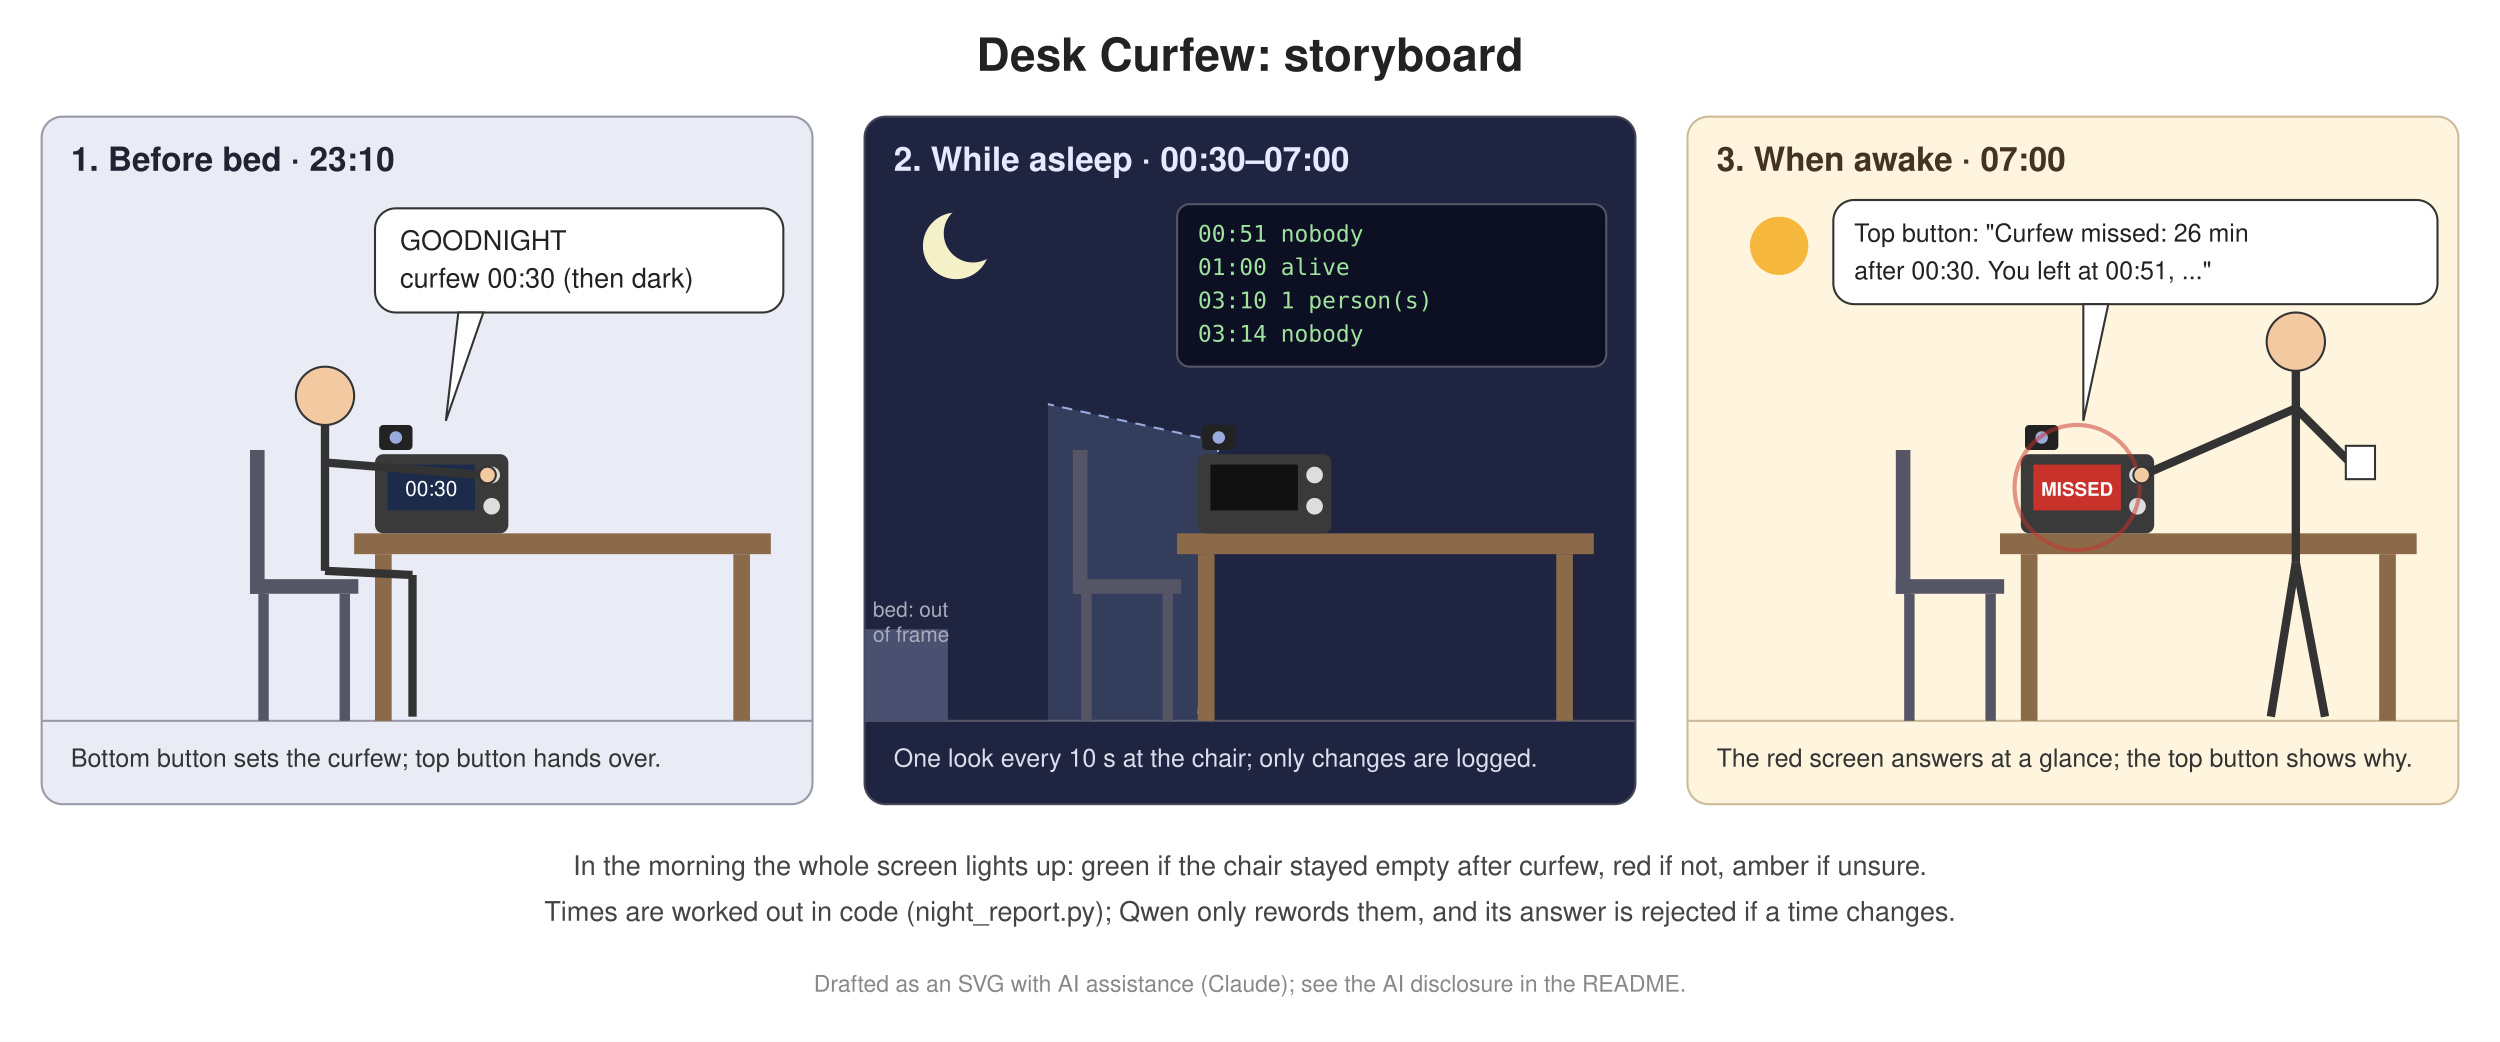
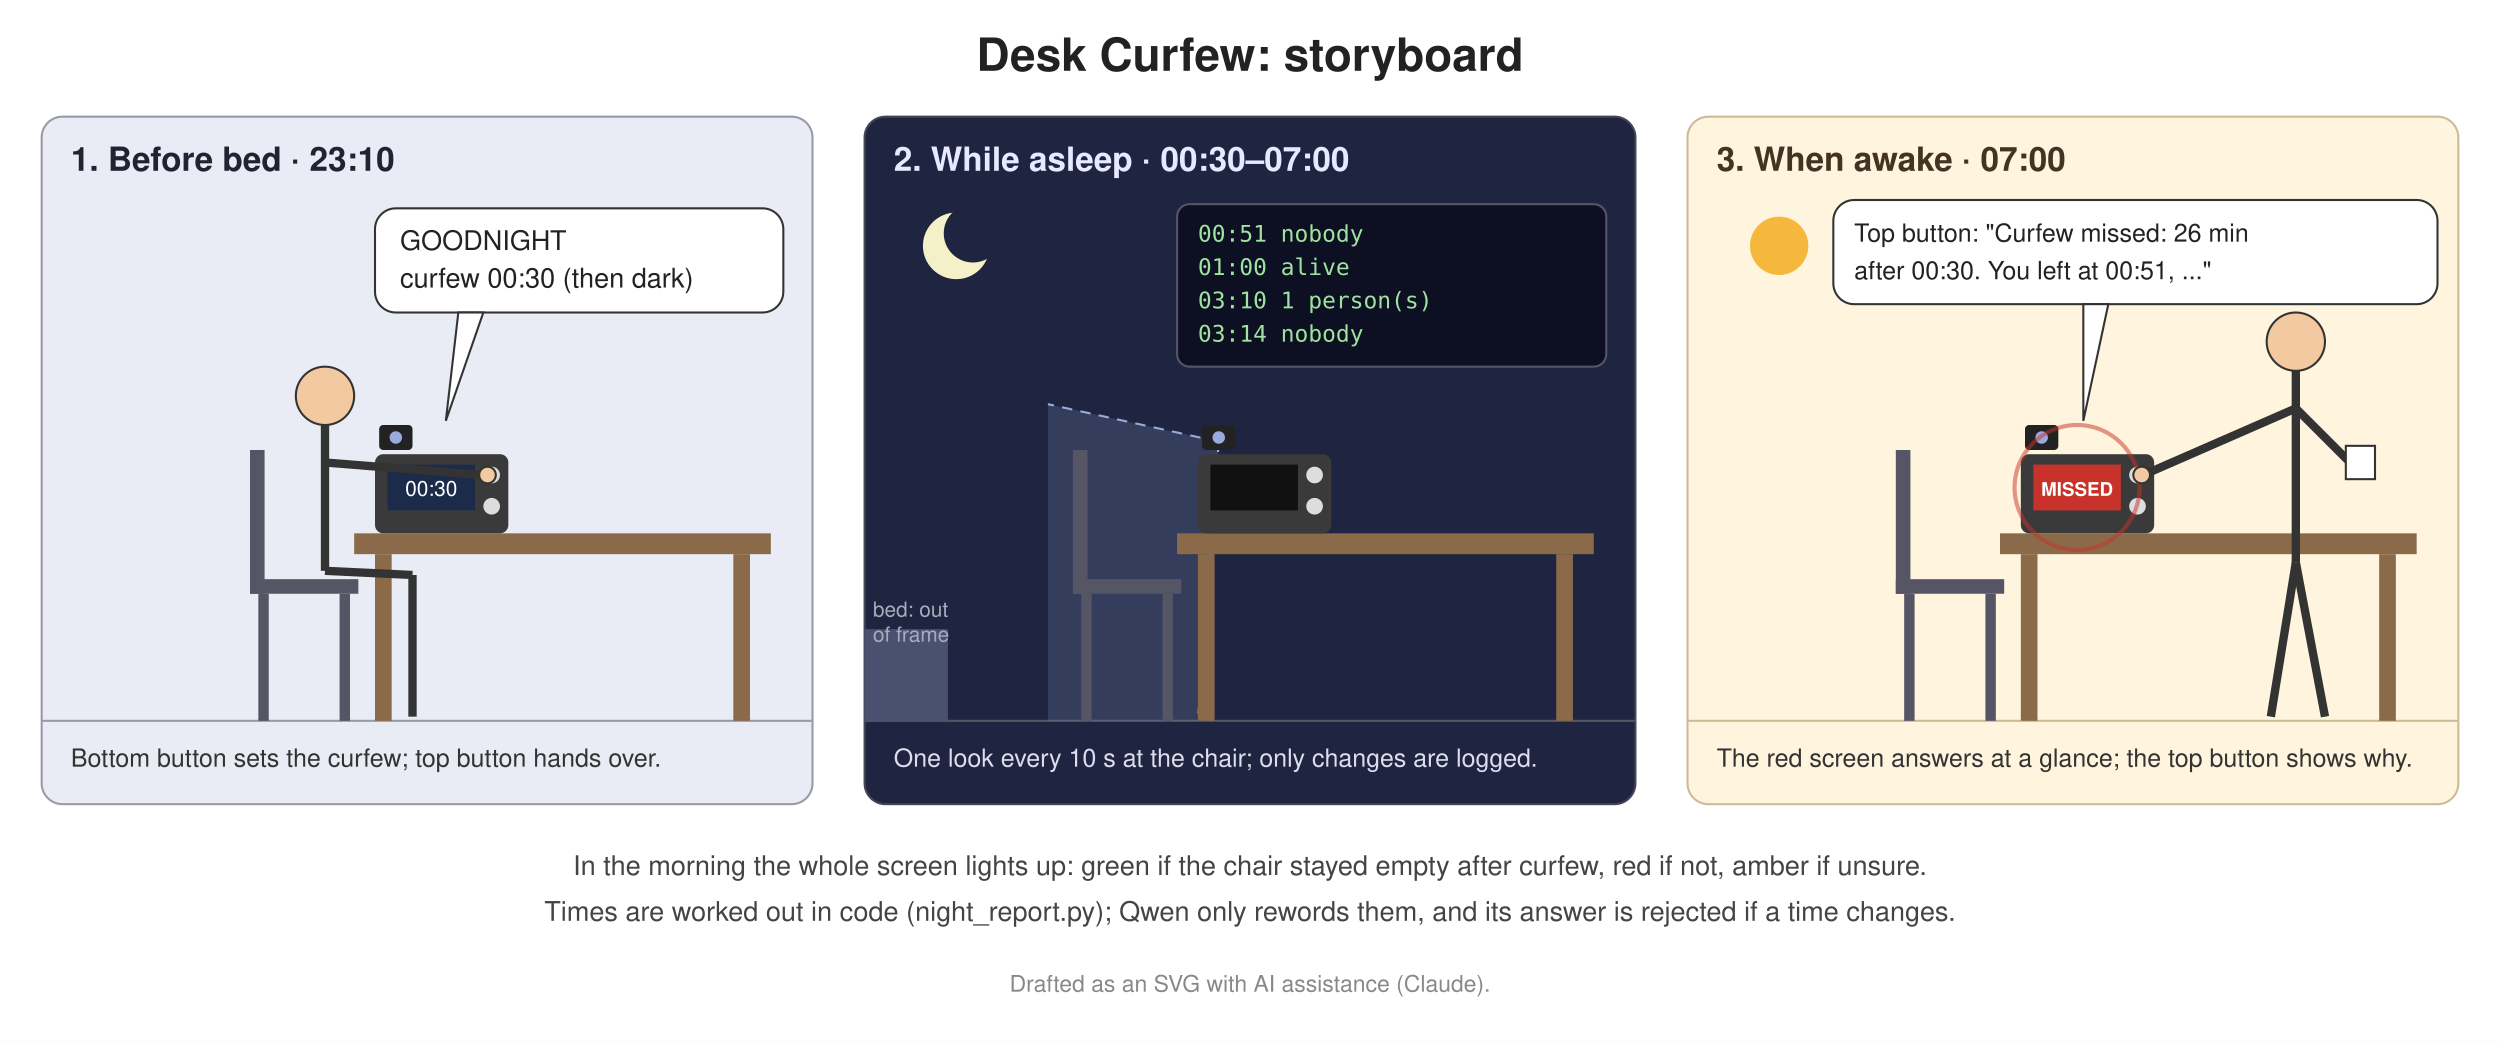
<svg xmlns="http://www.w3.org/2000/svg" viewBox="0 0 1200 500" font-family="Helvetica, Arial, sans-serif">
  <rect width="1200" height="500" fill="#ffffff" />
  <text x="600" y="34" text-anchor="middle" font-size="22" font-weight="bold" fill="#222">Desk Curfew: storyboard</text>
  <defs>
    <g id="desk">
      <rect x="150" y="200" width="200" height="10" fill="#8b6a4a" />
      <rect x="160" y="210" width="8" height="80" fill="#8b6a4a" />
      <rect x="332" y="210" width="8" height="80" fill="#8b6a4a" />
      <rect x="160" y="162" width="64" height="38" rx="4" fill="#3a3a3a" />
      <circle cx="216" cy="172" r="4" fill="#ddd" />
      <circle cx="216" cy="187" r="4" fill="#ddd" />
      <rect x="162" y="148" width="16" height="12" rx="2" fill="#222" />
      <circle cx="170" cy="154" r="3" fill="#9ad" />
    </g>
    <g id="chair">
      <rect x="100" y="222" width="52" height="7" fill="#556" />
      <rect x="100" y="160" width="7" height="69" fill="#556" />
      <rect x="104" y="229" width="5" height="61" fill="#556" />
      <rect x="143" y="229" width="5" height="61" fill="#556" />
    </g>
  </defs>
  <g transform="translate(20,56)">
    <rect width="370" height="330" rx="10" fill="#e9ecf5" stroke="#99a" />
    <text x="14" y="26" font-size="16" font-weight="bold" fill="#223">1. Before bed · 23:10</text>
    <line x1="0" y1="290" x2="370" y2="290" stroke="#99a" />
    <use href="#chair" />
    <use href="#desk" />
    <rect x="166" y="167" width="42" height="22" fill="#1c2b4a" />
    <text x="187" y="182" font-size="10" text-anchor="middle" fill="#fff">00:30</text>
    <circle cx="136" cy="134" r="14" fill="#f2c9a0" stroke="#333" />
    <line x1="136" y1="148" x2="136" y2="218" stroke="#333" stroke-width="4" />
    <line x1="136" y1="166" x2="211" y2="172" stroke="#333" stroke-width="4" />
    <circle cx="214" cy="172" r="4" fill="#f2c9a0" stroke="#333" />
    <line x1="136" y1="218" x2="178" y2="220" stroke="#333" stroke-width="4" />
    <line x1="178" y1="220" x2="178" y2="288" stroke="#333" stroke-width="4" />
    <rect x="160" y="44" width="196" height="50" rx="10" fill="#fff" stroke="#333" />
    <polygon points="200,94 212,94 194,146" fill="#fff" stroke="#333" />
    <text x="172" y="64" font-size="13" fill="#222">GOODNIGHT</text>
    <text x="172" y="82" font-size="13" fill="#222">curfew 00:30 (then dark)</text>
    <text x="14" y="312" font-size="12" fill="#333">Bottom button sets the curfew; top button hands over.</text>
  </g>
  <g transform="translate(415,56)">
    <rect width="370" height="330" rx="10" fill="#1f2540" stroke="#445" />
    <text x="14" y="26" font-size="16" font-weight="bold" fill="#e6e9ff">2. While asleep · 00:30–07:00</text>
    <circle cx="44" cy="62" r="16" fill="#f4f1c9" />
    <circle cx="52" cy="56" r="14" fill="#1f2540" />
    <line x1="0" y1="290" x2="370" y2="290" stroke="#556" />
    <polygon points="170,156 88,138 88,290 160,290" fill="#9ad" opacity="0.18" />
    <line x1="170" y1="156" x2="88" y2="138" stroke="#9ad" stroke-dasharray="5 4" />
    <line x1="170" y1="156" x2="160" y2="290" stroke="#9ad" stroke-dasharray="5 4" />
    <use href="#chair" />
    <use href="#desk" />
    <rect x="166" y="167" width="42" height="22" fill="#111" />
    <rect x="0" y="246" width="40" height="44" fill="#4a5070" />
    <text x="4" y="240" font-size="10" fill="#aab">bed: out</text>
    <text x="4" y="252" font-size="10" fill="#aab">of frame</text>
    <rect x="150" y="42" width="206" height="78" rx="6" fill="#0d1022" stroke="#556" />
    <text x="160" y="60" font-size="11" font-family="Menlo, monospace" fill="#9fe39f">00:51 nobody</text>
    <text x="160" y="76" font-size="11" font-family="Menlo, monospace" fill="#9fe39f">01:00 alive</text>
    <text x="160" y="92" font-size="11" font-family="Menlo, monospace" fill="#9fe39f">03:10 1 person(s)</text>
    <text x="160" y="108" font-size="11" font-family="Menlo, monospace" fill="#9fe39f">03:14 nobody</text>
    <text x="14" y="312" font-size="12" fill="#dde">One look every 10 s at the chair; only changes are logged.</text>
  </g>
  <g transform="translate(810,56)">
    <rect width="370" height="330" rx="10" fill="#fff4dd" stroke="#cb9" />
    <text x="14" y="26" font-size="16" font-weight="bold" fill="#432">3. When awake · 07:00</text>
    <circle cx="44" cy="62" r="14" fill="#f5b83d" />
    <line x1="0" y1="290" x2="370" y2="290" stroke="#cb9" />
    <use href="#chair" />
    <use href="#desk" />
    <rect x="166" y="167" width="42" height="22" fill="#c8322a" />
    <text x="187" y="182" font-size="9" text-anchor="middle" font-weight="bold" fill="#fff">MISSED</text>
    <circle cx="187" cy="178" r="30" fill="none" stroke="#c8322a" stroke-width="2" opacity="0.5" />
    <circle cx="292" cy="108" r="14" fill="#f2c9a0" stroke="#333" />
    <line x1="292" y1="122" x2="292" y2="214" stroke="#333" stroke-width="4" />
    <line x1="292" y1="140" x2="221" y2="171" stroke="#333" stroke-width="4" />
    <circle cx="218" cy="172" r="4" fill="#f2c9a0" stroke="#333" />
    <line x1="292" y1="140" x2="318" y2="166" stroke="#333" stroke-width="4" />
    <rect x="316" y="158" width="14" height="16" fill="#fff" stroke="#333" />
    <line x1="292" y1="214" x2="280" y2="288" stroke="#333" stroke-width="4" />
    <line x1="292" y1="214" x2="306" y2="288" stroke="#333" stroke-width="4" />
    <rect x="70" y="40" width="290" height="50" rx="10" fill="#fff" stroke="#333" />
    <polygon points="190,90 202,90 190,146" fill="#fff" stroke="#333" />
    <text x="80" y="60" font-size="12" fill="#222">Top button: "Curfew missed: 26 min</text>
    <text x="80" y="78" font-size="12" fill="#222">after 00:30. You left at 00:51, ..."</text>
    <text x="14" y="312" font-size="12" fill="#333">The red screen answers at a glance; the top button shows why.</text>
  </g>
  <text x="600" y="420" text-anchor="middle" font-size="13" fill="#444">In the morning the whole screen lights up: green if the chair stayed empty after curfew, red if not, amber if unsure.</text>
  <text x="600" y="442" text-anchor="middle" font-size="13" fill="#444">Times are worked out in code (night_report.py); Qwen only rewords them, and its answer is rejected if a time changes.</text>
-   <text x="600" y="476" text-anchor="middle" font-size="11" fill="#888">Drafted as an SVG with AI assistance (Claude); see the AI disclosure in the README.</text>
+   <text x="600" y="476" text-anchor="middle" font-size="11" fill="#888">Drafted as an SVG with AI assistance (Claude).</text>
</svg>
